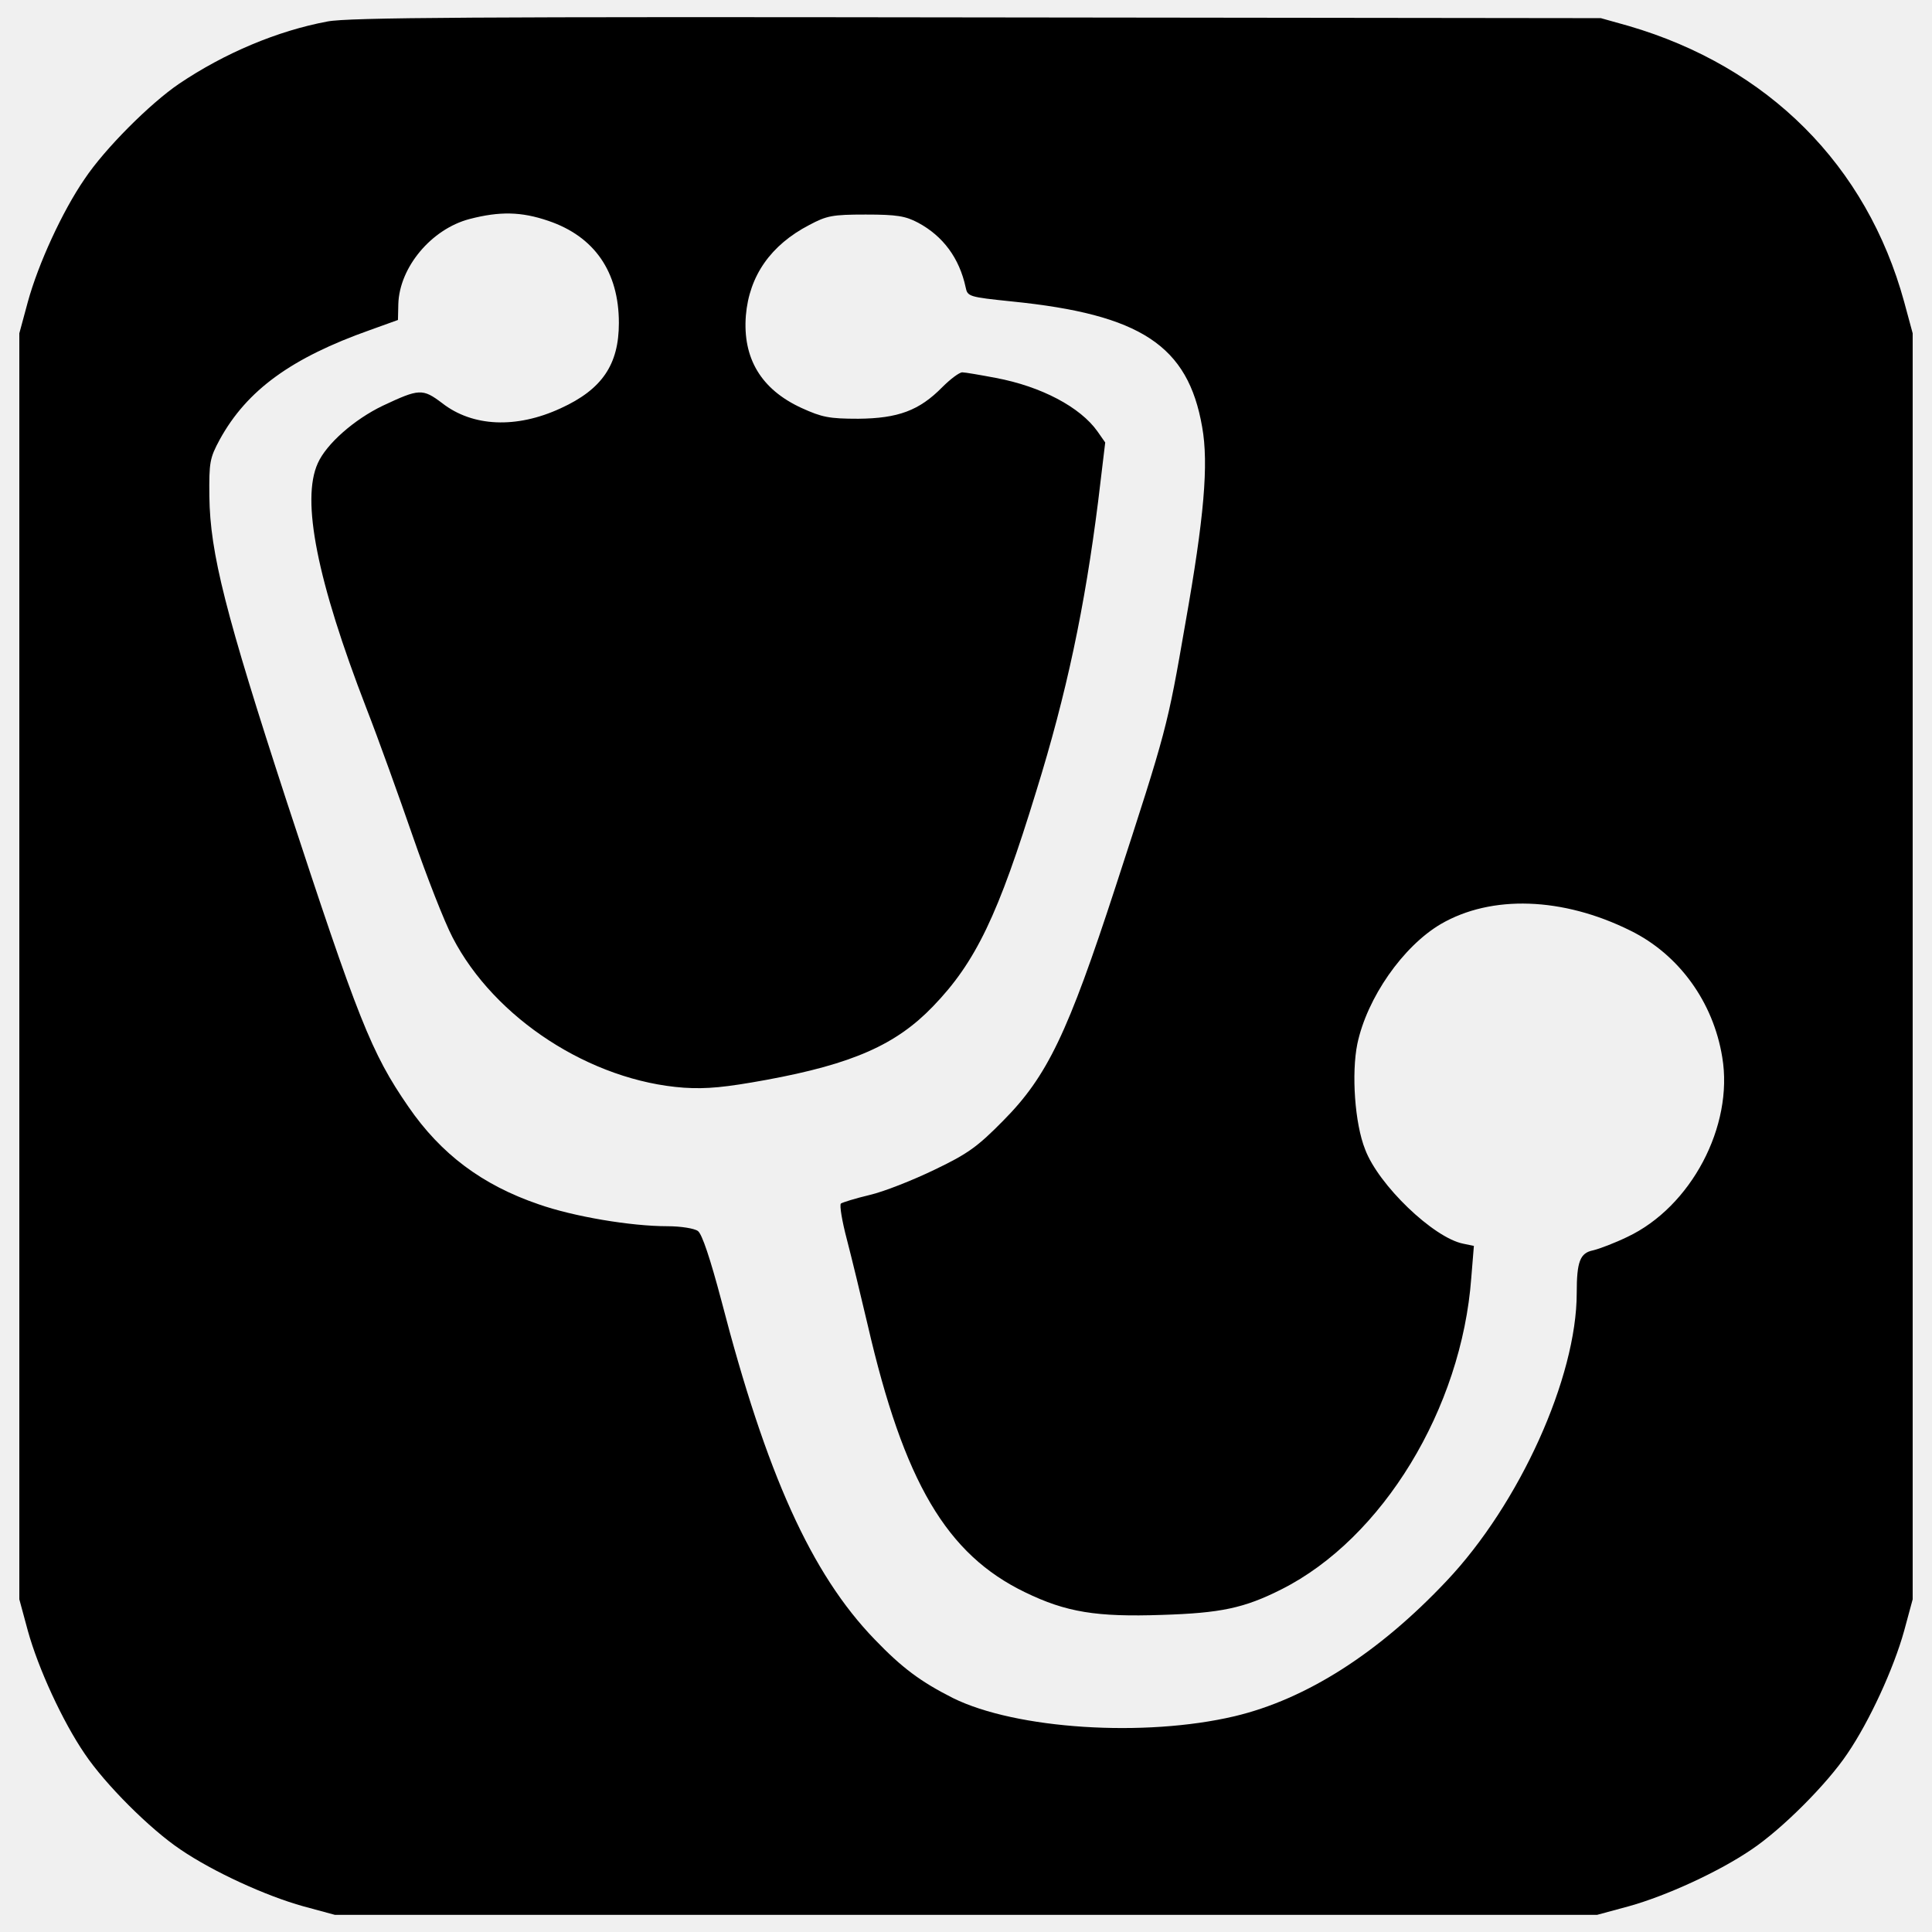
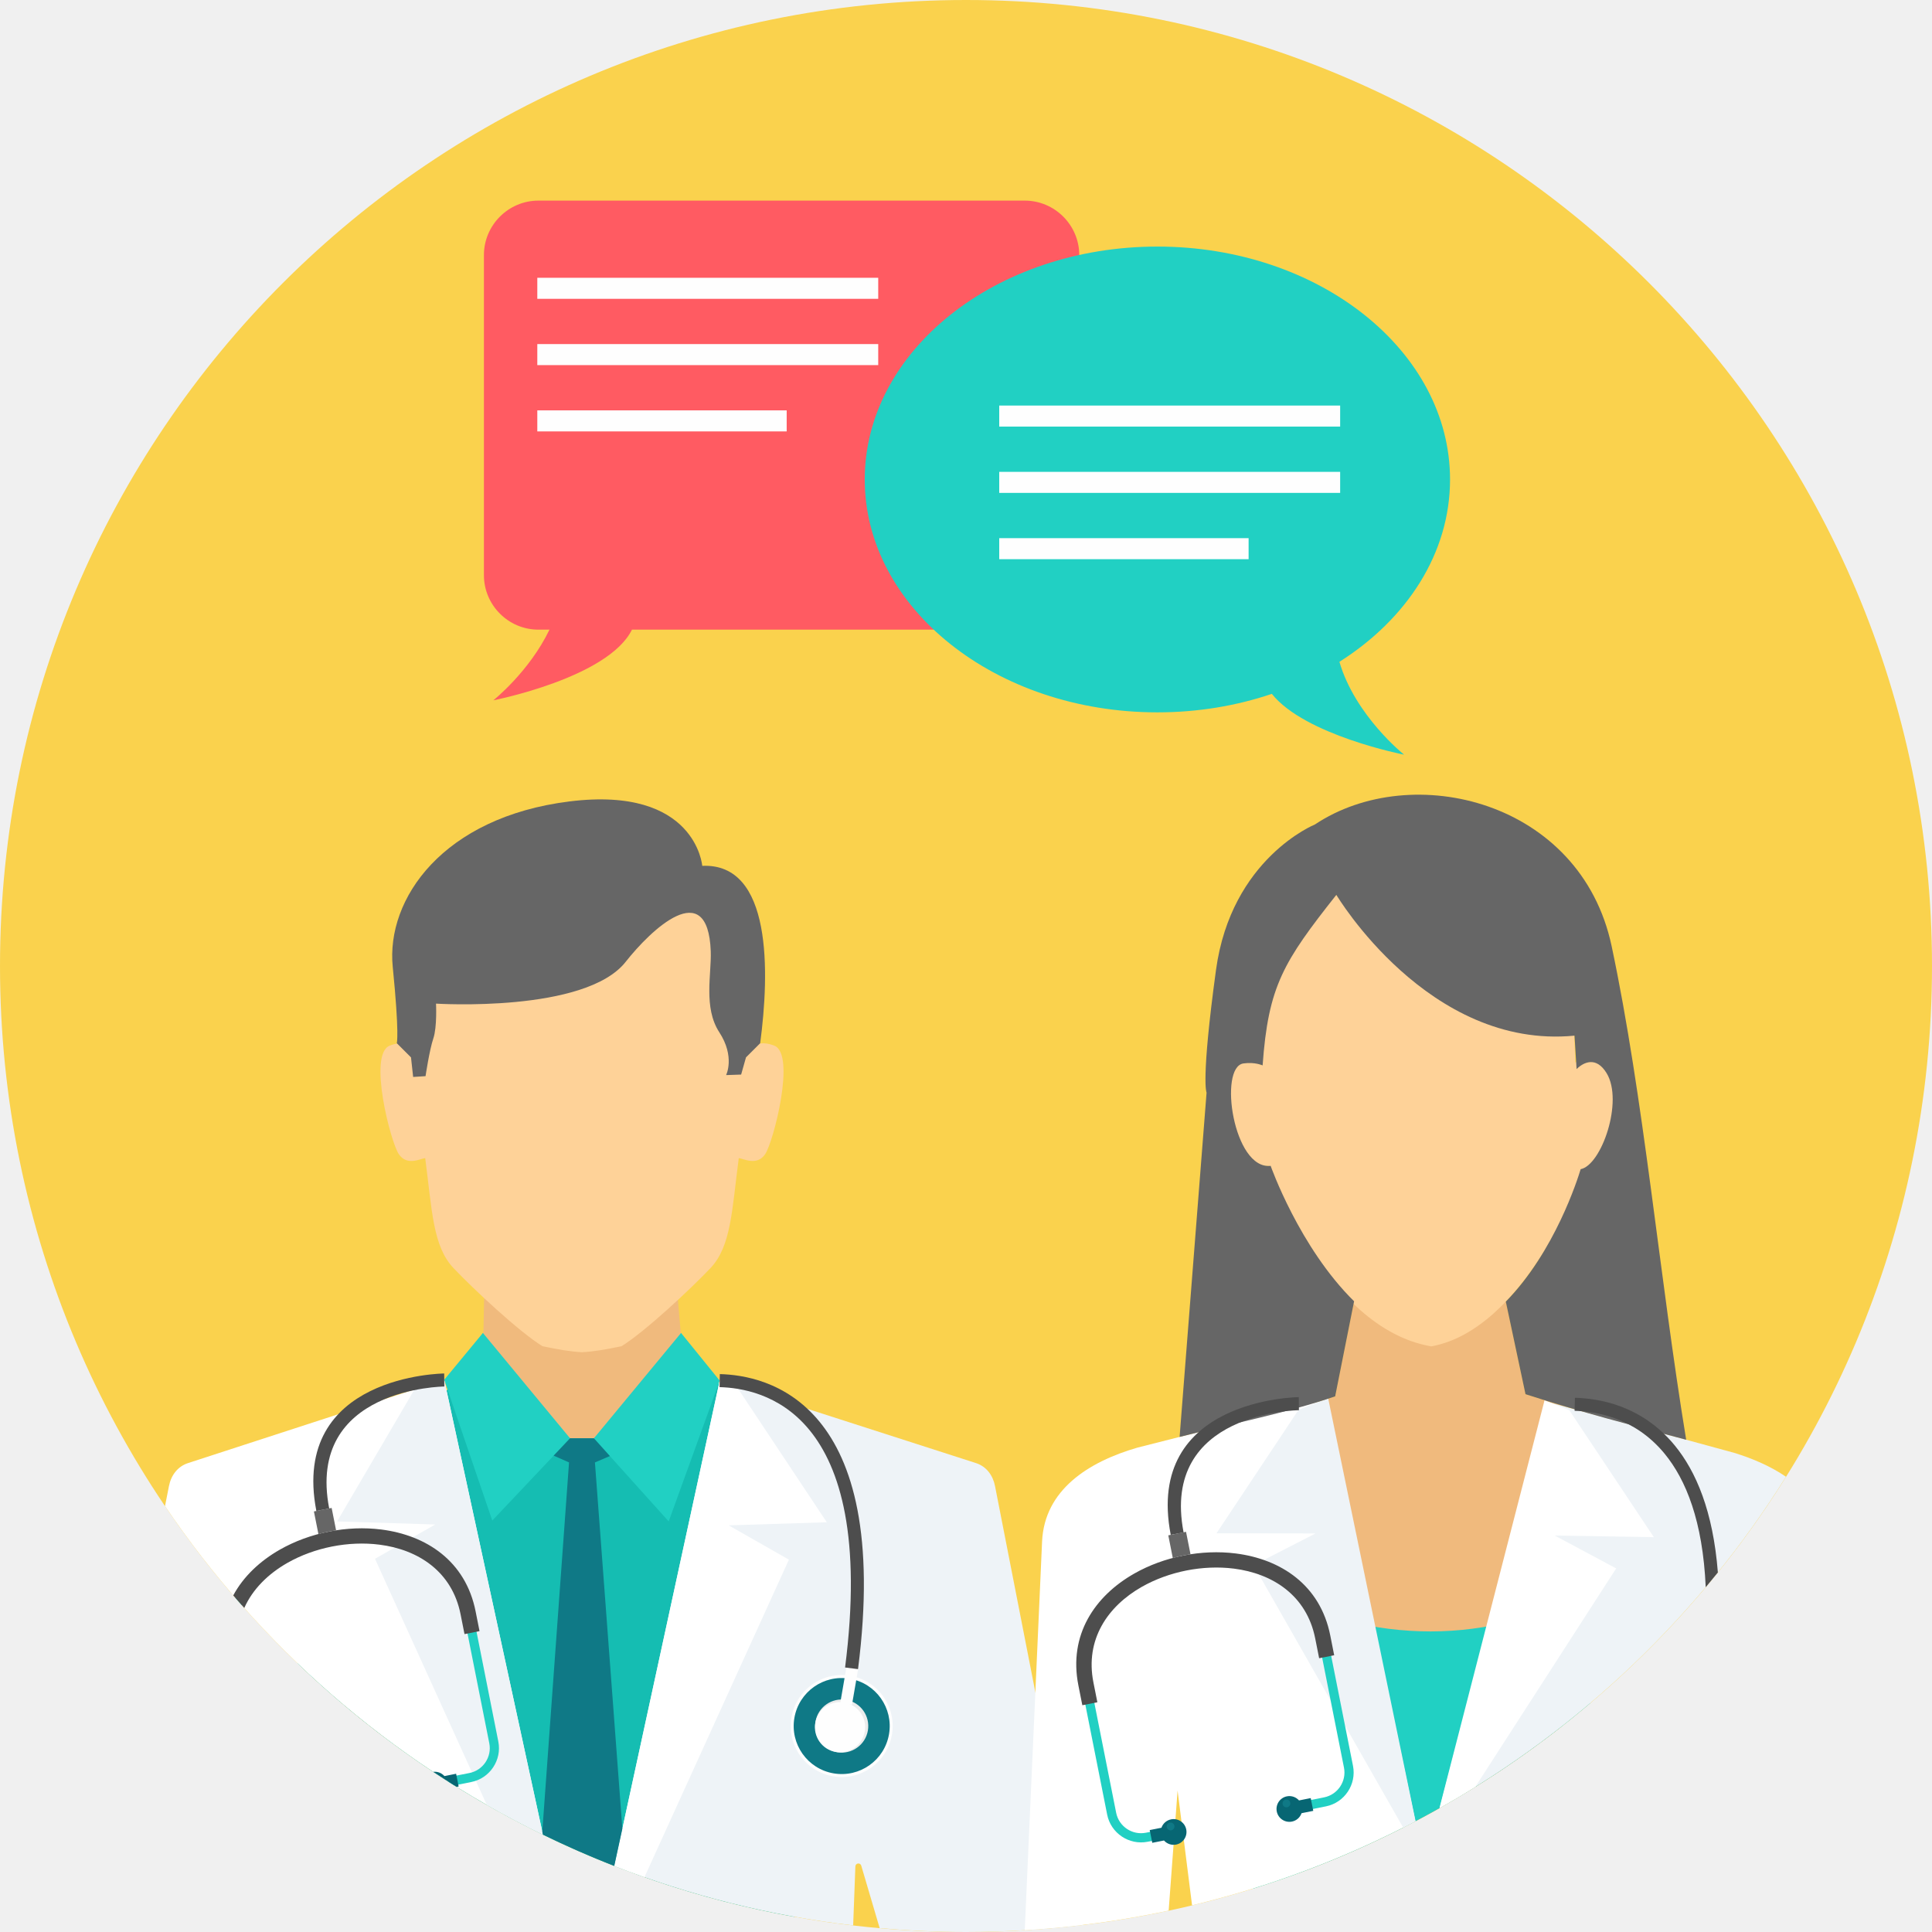
- <svg xmlns="http://www.w3.org/2000/svg" version="1.1" x="0px" y="0px" viewBox="0 0 1000 1000" enable-background="new 0 0 1000 1000" xml:space="preserve">
+ <svg xmlns="http://www.w3.org/2000/svg" version="1.1" id="Layer_1" x="0px" y="0px" viewBox="0 0 512 512" style="enable-background:new 0 0 512 512;" xml:space="preserve">
+   <circle style="fill:#FAD24D;" cx="256" cy="255.999" r="255.999" />
+   <path style="fill:#B3B3B3;" d="M127.973,353.245c17.504,0,35.009,0,52.512,0l0.288,3.588l-25.664,38.905l-27.565-39.29l0.43-3.203  L127.973,353.245L127.973,353.245z" />
+   <path style="fill:#F0BA7D;" d="M128.311,343.487l-0.454,21.944l-37.233,20.36v65.603c3.672,3.111,7.428,6.125,11.271,9.025H153.3  h62.669v-74.63l-34.602-21.506l-1.899-21.941L128.311,343.487z" />
+   <path style="fill:#FED298;" d="M111.107,279.491c0,0-2.135-4.693-7.867-2.366c-5.731,2.324,0.257,25.503,2.447,28.735  c2.19,3.234,5.716,1.178,6.998,1.052c1.825,13.818,1.988,23.342,7.52,29.168c5.238,5.519,17.236,16.761,23.552,20.682  c4.278,0.902,7.473,1.432,10.476,1.592c3.003-0.16,6.196-0.69,10.476-1.592c6.319-3.921,18.314-15.163,23.555-20.682  c5.532-5.826,5.692-15.35,7.517-29.168c1.285,0.126,4.808,2.18,6.998-1.052c2.191-3.232,8.184-26.411,2.45-28.735  c-5.731-2.324-7.869,2.366-7.869,2.366s5.668-18.201-4.406-36.118c-6.901-12.281-22.642-18.649-38.721-19.117  c-16.077,0.467-31.82,6.836-38.721,19.117C105.441,261.29,111.107,279.491,111.107,279.491z" />
+   <path style="fill:#15BDB2;" d="M109.599,371.889l8.916-3.509l7.184-6.457l25.369,19.242h6.319l25.38-19.266l16.1,9.993  l27.974,47.553l-16.318,88.527c-50.572-9.067-95.989-32.986-131.583-67.084l-5.904-17.647L109.599,371.889z" />
  <g>
-     <g transform="translate(0,512) scale(0.1,-0.1)">
-       <path d="M1694.9,5008.8c-257.5-48-532.3-163.3-768.6-322.8C776.4,4584.1,542,4349.7,438.2,4194c-115.3-167.2-240.2-440-294-636L100,3394.6V118.4v-3276.3l44.2-163.3c53.8-194.1,178.7-467,294-636C543.9-4114.8,776.4-4347.3,934-4453c169.1-115.3,442-240.2,636-294l163.3-44.2H5000h3266.7l163.3,44.2c194.1,53.8,466.9,178.7,636,294c157.6,105.7,390.1,338.2,495.8,495.8c115.3,169.1,240.2,442,294,636l44.2,163.3V118.4v3276.3l-44.2,163.3c-194.1,707.1-703.3,1216.4-1425.8,1427.7l-144.1,40.4l-3228.2,3.8C2473.1,5033.7,1802.5,5029.9,1694.9,5008.8z M2838.2,3976.9c238.3-80.7,365.1-263.3,365.1-528.4c0-215.2-86.5-344-301.7-442c-228.7-105.7-455.4-96.1-613,26.9c-101.8,76.9-119.1,74.9-307.5-13.5c-148-71.1-292.1-197.9-336.3-297.8c-86.5-190.2-3.8-607.2,251.7-1268.2c61.5-157.6,169.1-457.3,240.2-662.9c71.1-205.6,163.3-442,205.6-522.7c217.1-420.8,716.7-743.6,1197.1-778.2c119.1-7.7,215.2,1.9,426.6,40.4C4413.9-387,4638.7-287.1,4829-89.2c221,228.7,338.2,472.7,534.2,1112.6c157.6,507.3,251.7,953.1,320.9,1502.7l36.5,303.6l-40.3,57.6c-88.4,124.9-290.2,232.5-526.5,276.7c-80.7,15.4-159.5,28.8-172.9,28.8c-15.4,0-61.5-34.6-103.8-76.9c-119.1-121.1-228.7-161.4-434.3-163.3c-151.8,0-188.3,7.7-294,55.7c-209.5,96.1-305.5,257.5-288.2,478.5c17.3,205.6,128.7,365.1,328.6,468.9c90.3,48,119.1,53.8,292.1,53.8c161.4,0,205.6-7.7,270.9-42.3c128.7-69.2,213.3-182.5,246-334.4c9.6-48,17.3-50,238.3-73c668.7-67.3,912.7-228.7,985.8-649.5c34.6-192.2,9.6-472.7-86.5-1014.6c-94.2-543.8-96.1-549.6-361.3-1364.3C5526.5-229.4,5420.8-450.4,5192.2-681c-132.6-134.5-182.5-171-355.5-253.7c-111.4-53.8-261.3-113.4-336.3-130.7c-73-17.3-140.3-38.4-148-44.2c-7.7-7.7,5.8-90.3,30.7-184.5c25-96.1,73-294,107.6-442c188.3-816.7,409.3-1189.5,814.8-1385.4c213.3-103.8,370.9-128.8,709.1-117.2c303.6,9.6,424.7,34.6,618.8,132.6c522.7,263.3,932,935.8,981.9,1612.2l13.5,165.2l-55.7,11.5c-153.7,30.8-438.1,303.6-507.3,488.1c-53.8,134.5-71.1,393.9-40.3,545.7c50,238.3,236.3,505.4,432.4,620.7c261.3,151.8,630.3,140.3,981.9-34.6c249.8-123,428.5-368.9,474.6-655.3c59.6-355.5-161.4-774.4-491.9-930c-63.4-30.7-144.1-61.5-176.8-69.2c-67.3-13.5-84.6-57.6-84.6-221c0-436.2-295.9-1091.5-674.5-1491.1c-349.7-370.9-724.4-611.1-1097.2-699.5c-465-109.6-1129.9-67.3-1456.6,94.2c-167.2,84.5-263.3,155.6-405.5,303.6c-328.6,340.1-561.1,857-793.6,1754.4c-57.6,217.1-99.9,343.9-121.1,359.3c-17.3,13.5-88.4,25-157.6,25c-190.2,0-486.2,50-666.8,113.4c-292.1,99.9-505.4,259.4-674.5,505.4c-192.2,278.6-259.4,449.7-630.3,1581.5c-317.1,972.3-395.8,1283.6-399.7,1575.7c-1.9,178.7,1.9,199.8,53.8,295.9c140.3,255.6,370.9,422.7,778.2,566.9l144.1,51.9l1.9,82.6c5.8,190.2,171,388.2,368.9,440C2586.5,4026.8,2698,4024.9,2838.2,3976.9z" />
-     </g>
+     <path style="fill:#21D0C3;" d="M190.728,365.877l-10.243-12.63l-23.096,27.916l19.824,22.028l13.514-37.312v-0.002H190.728z" />
+     <path style="fill:#21D0C3;" d="M117.719,365.655l10.256-12.407l23.096,27.916l-20.612,21.799L117.719,365.655z" />
  </g>
+   <path style="fill:#FFFFFF;" d="M117.719,365.655l-67.886,22.078c-2.762,0.897-4.496,3.245-5.057,6.091l-1.049,5.315  c25.071,37.105,59.615,67.275,100.162,87.057l-26.167-120.54h-0.003V365.655z" />
+   <g>
+     <path style="fill:#EEF3F7;" d="M117.719,365.655l-7.777,2.389l-20.601,35.148l26.004,0.815l-15.966,9.089l29.627,65.229   c4.86,2.783,9.823,5.403,14.878,7.872l-26.167-120.54L117.719,365.655z" />
+     <path style="fill:#EEF3F7;" d="M190.728,365.877l67.91,21.855c2.765,0.889,4.496,3.245,5.054,6.091l22.767,116.364   c-9.988,1.186-20.15,1.812-30.458,1.812c-7.712,0-15.342-0.362-22.88-1.028l-4.884-16.567c-0.108-0.372-0.469-0.603-0.855-0.556   s-0.677,0.354-0.698,0.743l-0.588,15.662c-22.081-2.571-43.308-7.937-63.306-15.759l27.94-128.614L190.728,365.877z" />
+   </g>
+   <path style="fill:#FFFFFF;" d="M190.728,365.877l4.318,1.314l24.061,36.224l-26.004,0.818l15.966,9.089l-38.275,84.135  c-2.689-0.949-5.361-1.93-8.005-2.964l27.94-128.614V365.877z" />
+   <path style="fill:#666666;" d="M192.415,284.911l3.995-0.139l1.285-4.556l3.762-3.756c2.486-18.715,3.221-47.838-15.355-46.999  c0,0-1.676-21.238-35.18-17.074c-33.506,4.163-48.647,25.794-46.841,43.841c1.804,18.047,1.076,20.231,1.076,20.231l3.762,3.759  l0.569,5.186l3.287-0.21c0,0,1.028-6.94,2.062-9.993c1.031-3.051,0.711-9.23,0.711-9.23s39.575,2.521,50.27-11.082  c6.605-8.402,21.776-22.959,22.54-2.797c0.226,5.978-1.996,14.938,2.259,21.459c4.255,6.523,1.804,11.366,1.804,11.366  L192.415,284.911z" />
+   <path style="fill:#0F7986;" d="M162.785,494.491l2.146-9.873l-7.269-97.059l3.96-1.69l-4.234-4.706h-6.319l-4.343,4.593l4.076,1.802  l-7.09,97.846l0.173,0.792c6.167,3.008,12.468,5.781,18.899,8.297v-0.004H162.785z" />
+   <path style="fill:#FEFEFE;" d="M220.761,470.732c-7.353-1.27-12.284-8.257-11.014-15.612c1.27-7.35,8.26-12.284,15.609-11.016  c7.355,1.27,12.286,8.26,11.016,15.614C235.104,467.07,228.114,472.001,220.761,470.732z" />
+   <path style="fill:#0F7986;" d="M220.895,469.958c-6.924-1.196-11.567-7.777-10.374-14.702c1.196-6.924,7.78-11.57,14.702-10.374  c6.924,1.196,11.567,7.78,10.374,14.704C234.401,466.511,227.82,471.154,220.895,469.958z" />
+   <path style="fill:#EBECEC;" d="M221.86,464.358c-3.83-0.664-6.4-4.305-5.739-8.134c0.664-3.832,4.307-6.4,8.134-5.739  c3.832,0.664,6.402,4.302,5.742,8.134C229.336,462.448,225.692,465.019,221.86,464.358z" />
+   <path style="fill:#FEFEFE;" d="M222.689,451.238l3.095,0.533l1.663-9.634l-3.093-0.533L222.689,451.238z" />
+   <path style="fill:#21D0C3;" d="M120.39,473.148l4.493-0.892c2.463-0.488,4.504-1.941,5.802-3.887  c1.298-1.943,1.865-4.383,1.374-6.846l-6.818-34.346c-2.573-12.961-12.711-19.571-24.296-21.037  c-4.44-0.561-9.094-0.356-13.603,0.538c-4.511,0.892-8.887,2.479-12.774,4.693c-5.217,2.972-9.558,7.061-12.186,12.105  c0.58,0.669,1.173,1.322,1.758,1.983c2.342-5.023,6.526-9.075,11.625-11.977c3.659-2.085,7.788-3.583,12.05-4.427  c4.26-0.844,8.648-1.036,12.829-0.506c10.605,1.34,19.877,7.347,22.208,19.101l6.818,34.348c0.359,1.805-0.058,3.594-1.01,5.02  c-0.955,1.424-2.45,2.492-4.257,2.848l-5.797,1.149l0.231,1.165c0.514,0.325,1.033,0.643,1.548,0.968H120.39z" />
+   <path style="fill:#4D4D4D;" d="M127.079,432.265l-1.041-5.246c-2.652-13.362-13.083-20.173-24.995-21.682  c-4.525-0.572-9.265-0.367-13.857,0.546c-4.596,0.91-9.052,2.529-13.013,4.785c-5.254,2.993-9.645,7.09-12.36,12.134  c0.963,1.12,1.941,2.225,2.922,3.326c2.24-5.02,6.372-9.065,11.429-11.946c3.586-2.041,7.63-3.507,11.809-4.336  c4.176-0.828,8.477-1.015,12.574-0.496c10.274,1.295,19.258,7.103,21.511,18.458l1.041,5.246L127.079,432.265z" />
+   <path style="fill:#076673;" d="M121.546,473.439l-0.522,0.105c-2.091-1.298-4.158-2.628-6.209-3.984  c1.141-0.142,2.238,0.306,2.961,1.118l3.098-0.617l0.669,3.378H121.546z" />
+   <path style="fill:#666666;" d="M89.071,405.573l-1.183-5.957l-2.35,0.467l-2.347,0.467l1.196,6.017  c0.894-0.262,1.802-0.483,2.718-0.664c0.651-0.129,1.306-0.239,1.967-0.328V405.573z" />
+   <path style="fill:#FEFEFE;" d="M221.486,464.292c-3.622-0.627-6.054-4.071-5.427-7.693c0.625-3.622,4.068-6.054,7.691-5.427  c3.622,0.627,6.054,4.071,5.427,7.693c-0.627,3.622-4.071,6.054-7.693,5.427H221.486z" />
+   <g>
+     <path style="fill:#4D4D4D;" d="M117.751,367.441c-0.105,0-36.696,0.304-30.513,32.318l-3.402,0.651   c-6.966-36.09,33.761-36.423,33.876-36.423L117.751,367.441z" />
+     <path style="fill:#4D4D4D;" d="M190.767,364.149c5.97,0.16,17.511,1.786,26.392,12.59c8.693,10.573,14.786,29.994,10.227,65.597   l-3.431-0.433c4.412-34.458-1.287-53.011-9.469-62.966c-7.992-9.724-18.414-11.19-23.803-11.334l0.081-3.454L190.767,364.149   L190.767,364.149z" />
+   </g>
+   <path style="fill:#F0BA7D;" d="M358.959,344.28l-5.128,25.771l-17.183,5.909l7.633,120.409c25.228-9.27,48.591-22.398,69.376-38.668  l1.587-84.77l-10.975-3.452l-5.592-26.287l-39.723,1.091L358.959,344.28z" />
+   <path style="fill:#21D0C3;" d="M332.751,420.711c28.604,13.871,58.028,16.779,89.004,0.784l-0.262,29.803  c-25.899,21.968-56.222,38.886-89.445,49.216l0.703-79.8L332.751,420.711L332.751,420.711z" />
+   <path style="fill:#EEF3F7;" d="M409.793,371.438l49.829,13.592c4.949,1.527,9.692,3.591,13.687,6.324  c-22.715,36.392-54.315,66.655-91.76,87.776l28.247-107.693h-0.003V371.438z" />
+   <g>
+     <path style="fill:#FFFFFF;" d="M409.319,371.087l6.568,2.647l22.395,33.627l-26.251-0.422l16.27,8.708l-37.339,57.908   c-3.121,1.941-6.288,3.817-9.495,5.624l27.853-108.091H409.319z" />
+     <path style="fill:#FFFFFF;" d="M351.5,370.924l-50.063,12.711c-12.992,3.762-24.664,11.195-25.277,24.916l-4.59,102.96   c12.997-0.779,25.732-2.526,38.136-5.175l2.366-31.823l3.837,30.416c20.834-4.997,40.677-12.54,59.183-22.282L351.5,370.924z" />
+   </g>
+   <path style="fill:#EEF3F7;" d="M351.98,370.58l-7.827,2.998l-21.771,32.759l26.259,0.039l-16.425,8.419l39.641,69.539  c1.102-0.559,2.19-1.136,3.282-1.711L351.98,370.58z" />
+   <path style="fill:#FED298;" d="M325.073,282.482c-0.836,8.443,0.855,27.196,11.1,26.482c0,0,14.744,42.975,43.133,47.841  c24.509-4.48,39.416-43.4,40.549-47.104c3.375,1.154,12.821-14.565,5.582-27.423c-2.077-3.688-7.96-0.701-7.96-0.701l-0.451-10.736  c-38.729,3.762-62.879-33.698-62.879-33.698c-14.765,16.058-18.316,25.226-19.895,45.199c0,0-2.773-1.724-5.85-1.788  C327.476,280.535,326.284,281.341,325.073,282.482z" />
+   <path style="fill:#666666;" d="M353.831,370.048l5.018-25.194c-14.532-14.309-22.112-35.891-22.112-35.891  c-9.902,1.104-13.879-26.186-7.216-27.14c3.048-0.435,5.086,0.519,5.086,0.519c1.5-21.089,5.563-27.505,19.539-45.199  c0,0,24.415,41.077,63.114,37.315l0.554,8.856c1.83-1.799,5.173-3.488,7.96,1.094c4.532,7.457-1.398,24.404-6.885,25.435  c-0.779,2.613-6.888,21.891-19.832,35.103l5.217,24.528c14.521,4.703,28.522,8.336,42.58,12.073  c-7.14-43.521-11.232-90.619-19.756-130.823c-8.184-38.576-52.906-49.367-78.622-32.234c0,0-22.175,8.936-26.225,38.571  c-4.047,29.635-2.497,32.491-2.497,32.491l-7.145,91.249c13.249-3.365,28.591-6.405,41.225-10.752L353.831,370.048z" />
+   <path style="fill:#21D0C3;" d="M345.562,479.86l5.81-1.152c2.465-0.49,4.509-1.943,5.81-3.892c1.303-1.946,1.867-4.391,1.374-6.86  l-6.825-34.401c-2.578-12.984-12.732-19.605-24.339-21.071c-4.448-0.564-9.11-0.359-13.626,0.538  c-4.519,0.894-8.903,2.484-12.792,4.701c-10.14,5.774-16.974,15.759-14.395,28.762l6.831,34.406  c0.488,2.468,1.946,4.509,3.892,5.813h0.003c1.949,1.303,4.388,1.865,6.854,1.377l5.802-1.154l-0.475-2.389l-5.805,1.154  c-1.807,0.356-3.601-0.055-5.028-1.01l0,0c-1.429-0.957-2.494-2.455-2.856-4.263l-6.828-34.404  c-2.339-11.798,3.918-20.892,13.199-26.173c3.665-2.091,7.801-3.588,12.071-4.435c4.265-0.844,8.664-1.039,12.85-0.509  c10.623,1.343,19.911,7.358,22.248,19.135l6.831,34.406c0.359,1.807-0.058,3.599-1.012,5.028c-0.957,1.429-2.455,2.494-4.263,2.853  l-5.808,1.152l0.475,2.392L345.562,479.86z" />
+   <path style="fill:#4D4D4D;" d="M353.572,438.656l-1.041-5.257c-2.657-13.385-13.107-20.205-25.039-21.715  c-4.535-0.572-9.283-0.37-13.884,0.546c-4.601,0.91-9.067,2.531-13.033,4.79c-10.429,5.938-17.454,16.22-14.791,29.627l1.044,5.257  l3.984-0.794l-1.044-5.254c-2.261-11.397,3.809-20.194,12.798-25.312c3.594-2.043,7.646-3.512,11.83-4.344  c4.186-0.828,8.493-1.018,12.598-0.501c10.293,1.303,19.289,7.116,21.548,18.49l1.044,5.257l3.984-0.792L353.572,438.656z" />
+   <g>
+     <path style="fill:#076673;" d="M305.361,488.366l3.108-0.617c0.779,0.876,1.983,1.327,3.213,1.083   c1.849-0.367,3.051-2.164,2.684-4.01c-0.367-1.846-2.162-3.048-4.008-2.678c-1.233,0.244-2.177,1.12-2.563,2.225l-3.106,0.617   l0.674,3.383L305.361,488.366z" />
+     <path style="fill:#076673;" d="M348.03,479.897l-3.103,0.617c-0.385,1.107-1.329,1.983-2.563,2.227   c-1.844,0.364-3.641-0.834-4.008-2.684c-0.364-1.846,0.834-3.643,2.681-4.01c1.233-0.244,2.439,0.21,3.216,1.083l3.103-0.619   l0.672,3.386H348.03z" />
+   </g>
+   <path style="fill:#666666;" d="M315.501,411.916l-1.189-5.967l-2.352,0.467l-2.35,0.467l1.196,6.025  c0.897-0.263,1.804-0.483,2.723-0.664c0.656-0.129,1.311-0.239,1.972-0.325v-0.003H315.501z" />
+   <g>
+     <path style="fill:#0F7986;" d="M310.415,485.043c0.561-0.11,0.923-0.653,0.813-1.212c-0.11-0.561-0.653-0.923-1.212-0.815   c-0.561,0.11-0.923,0.656-0.813,1.215s0.653,0.923,1.212,0.81V485.043z" />
+     <path style="fill:#0F7986;" d="M341.123,478.94c0.559-0.11,0.92-0.656,0.813-1.212c-0.116-0.559-0.656-0.92-1.217-0.813   c-0.559,0.113-0.92,0.653-0.81,1.217C340.018,478.69,340.561,479.05,341.123,478.94z" />
+   </g>
+   <g>
+     <path style="fill:#4D4D4D;" d="M344.228,373.72c-0.108,0-36.756,0.304-30.566,32.371l-3.407,0.651   c-6.979-36.147,33.819-36.481,33.934-36.486L344.228,373.72z" />
+     <path style="fill:#4D4D4D;" d="M417.369,370.423c5.98,0.16,17.543,1.788,26.437,12.611c5.634,6.854,10.177,17.419,11.447,33.682   c-1.06,1.314-2.133,2.615-3.219,3.908c-0.771-17.511-5.244-28.504-10.902-35.387c-8.008-9.742-18.445-11.208-23.843-11.355   L417.369,370.423z" />
+   </g>
+   <path style="fill:#FF5B62;" d="M142.677,53.166h128.904c7.937,0,14.432,6.494,14.432,14.432v84.833  c0,7.937-6.494,14.432-14.432,14.432H167.477c-6.293,12.79-36.735,18.725-36.735,18.725s9.511-7.559,14.873-18.725h-2.938  c-7.937,0-14.432-6.494-14.432-14.432V67.598C128.245,59.66,134.74,53.166,142.677,53.166z" />
+   <path style="fill:#21D0C3;" d="M306.723,65.344c42.831,0,77.552,27.633,77.552,61.719c0,19.576-11.452,37.018-29.318,48.326  c4.192,14.314,17.146,24.609,17.146,24.609s-26.286-5.128-35.053-16.118c-9.317,3.156-19.568,4.902-30.33,4.902  c-42.831,0-77.554-27.633-77.554-61.719s34.723-61.719,77.554-61.719L306.723,65.344L306.723,65.344z" />
+   <g>
+     <path style="fill:#FEFEFE;" d="M142.392,73.615h90.347v5.576h-90.347V73.615z M142.392,108.752h66.087v5.576h-66.087V108.752z    M142.392,91.183h90.347v5.576h-90.347V91.183z" />
+     <path style="fill:#FEFEFE;" d="M264.807,107.477h90.347v5.576h-90.347L264.807,107.477L264.807,107.477z M264.807,142.616h66.087   v5.576h-66.087V142.616z M264.807,125.046h90.347v5.576h-90.347L264.807,125.046L264.807,125.046z" />
+   </g>
+   <g>
+ </g>
+   <g>
+ </g>
+   <g>
+ </g>
+   <g>
+ </g>
+   <g>
+ </g>
+   <g>
+ </g>
+   <g>
+ </g>
+   <g>
+ </g>
+   <g>
+ </g>
+   <g>
+ </g>
+   <g>
+ </g>
+   <g>
+ </g>
+   <g>
+ </g>
+   <g>
+ </g>
+   <g>
+ </g>
</svg>
